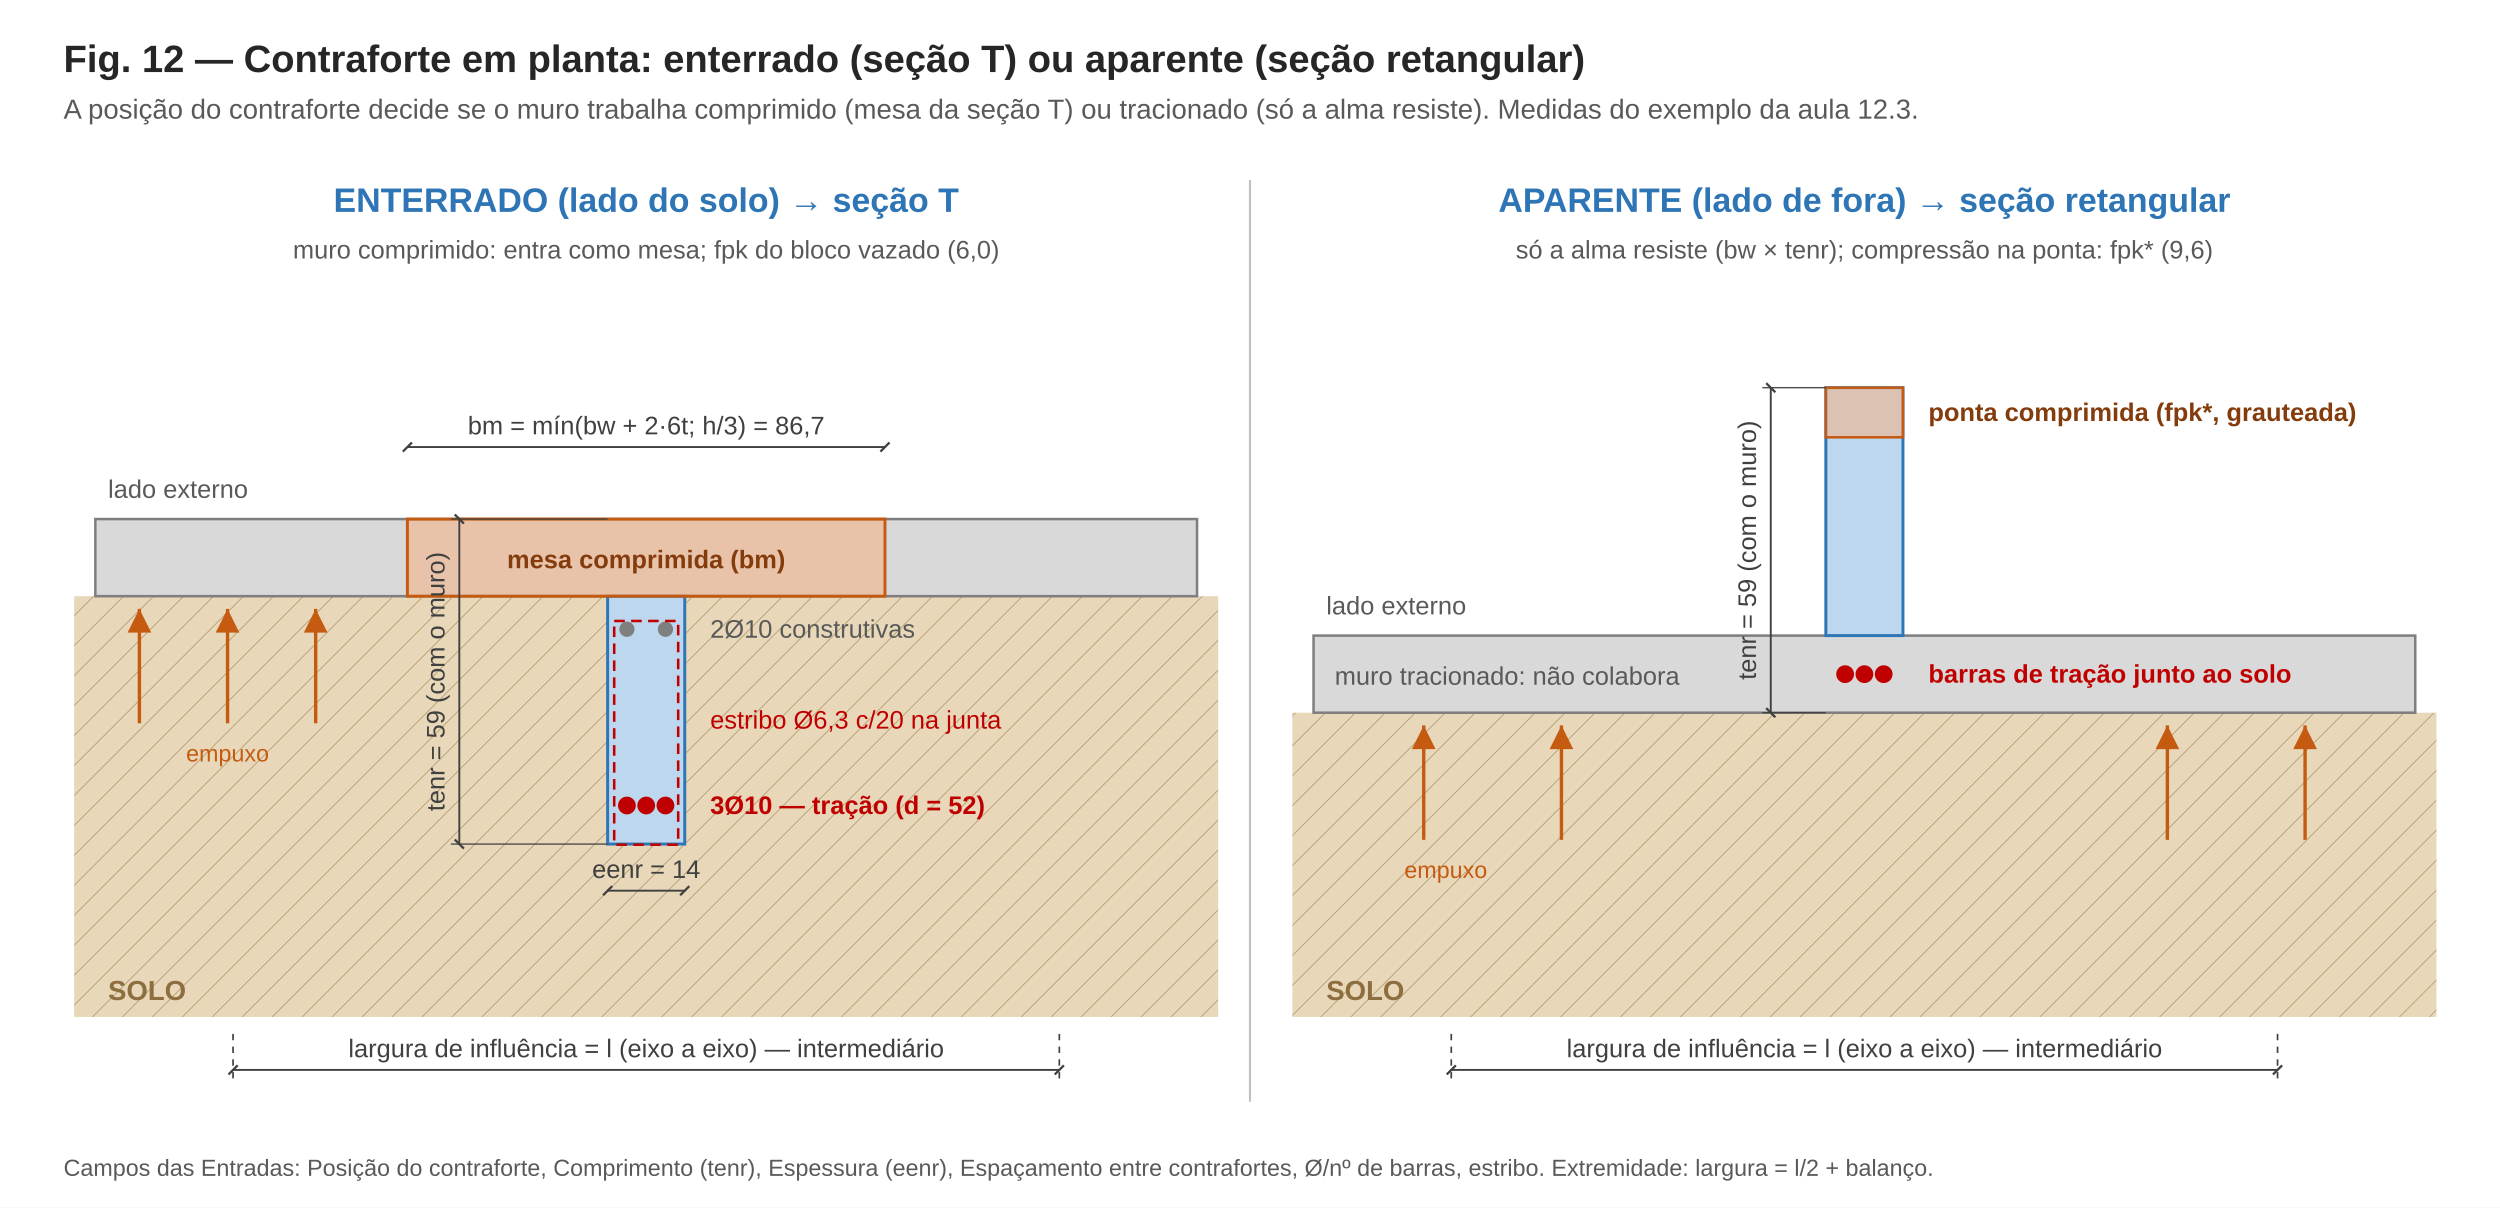
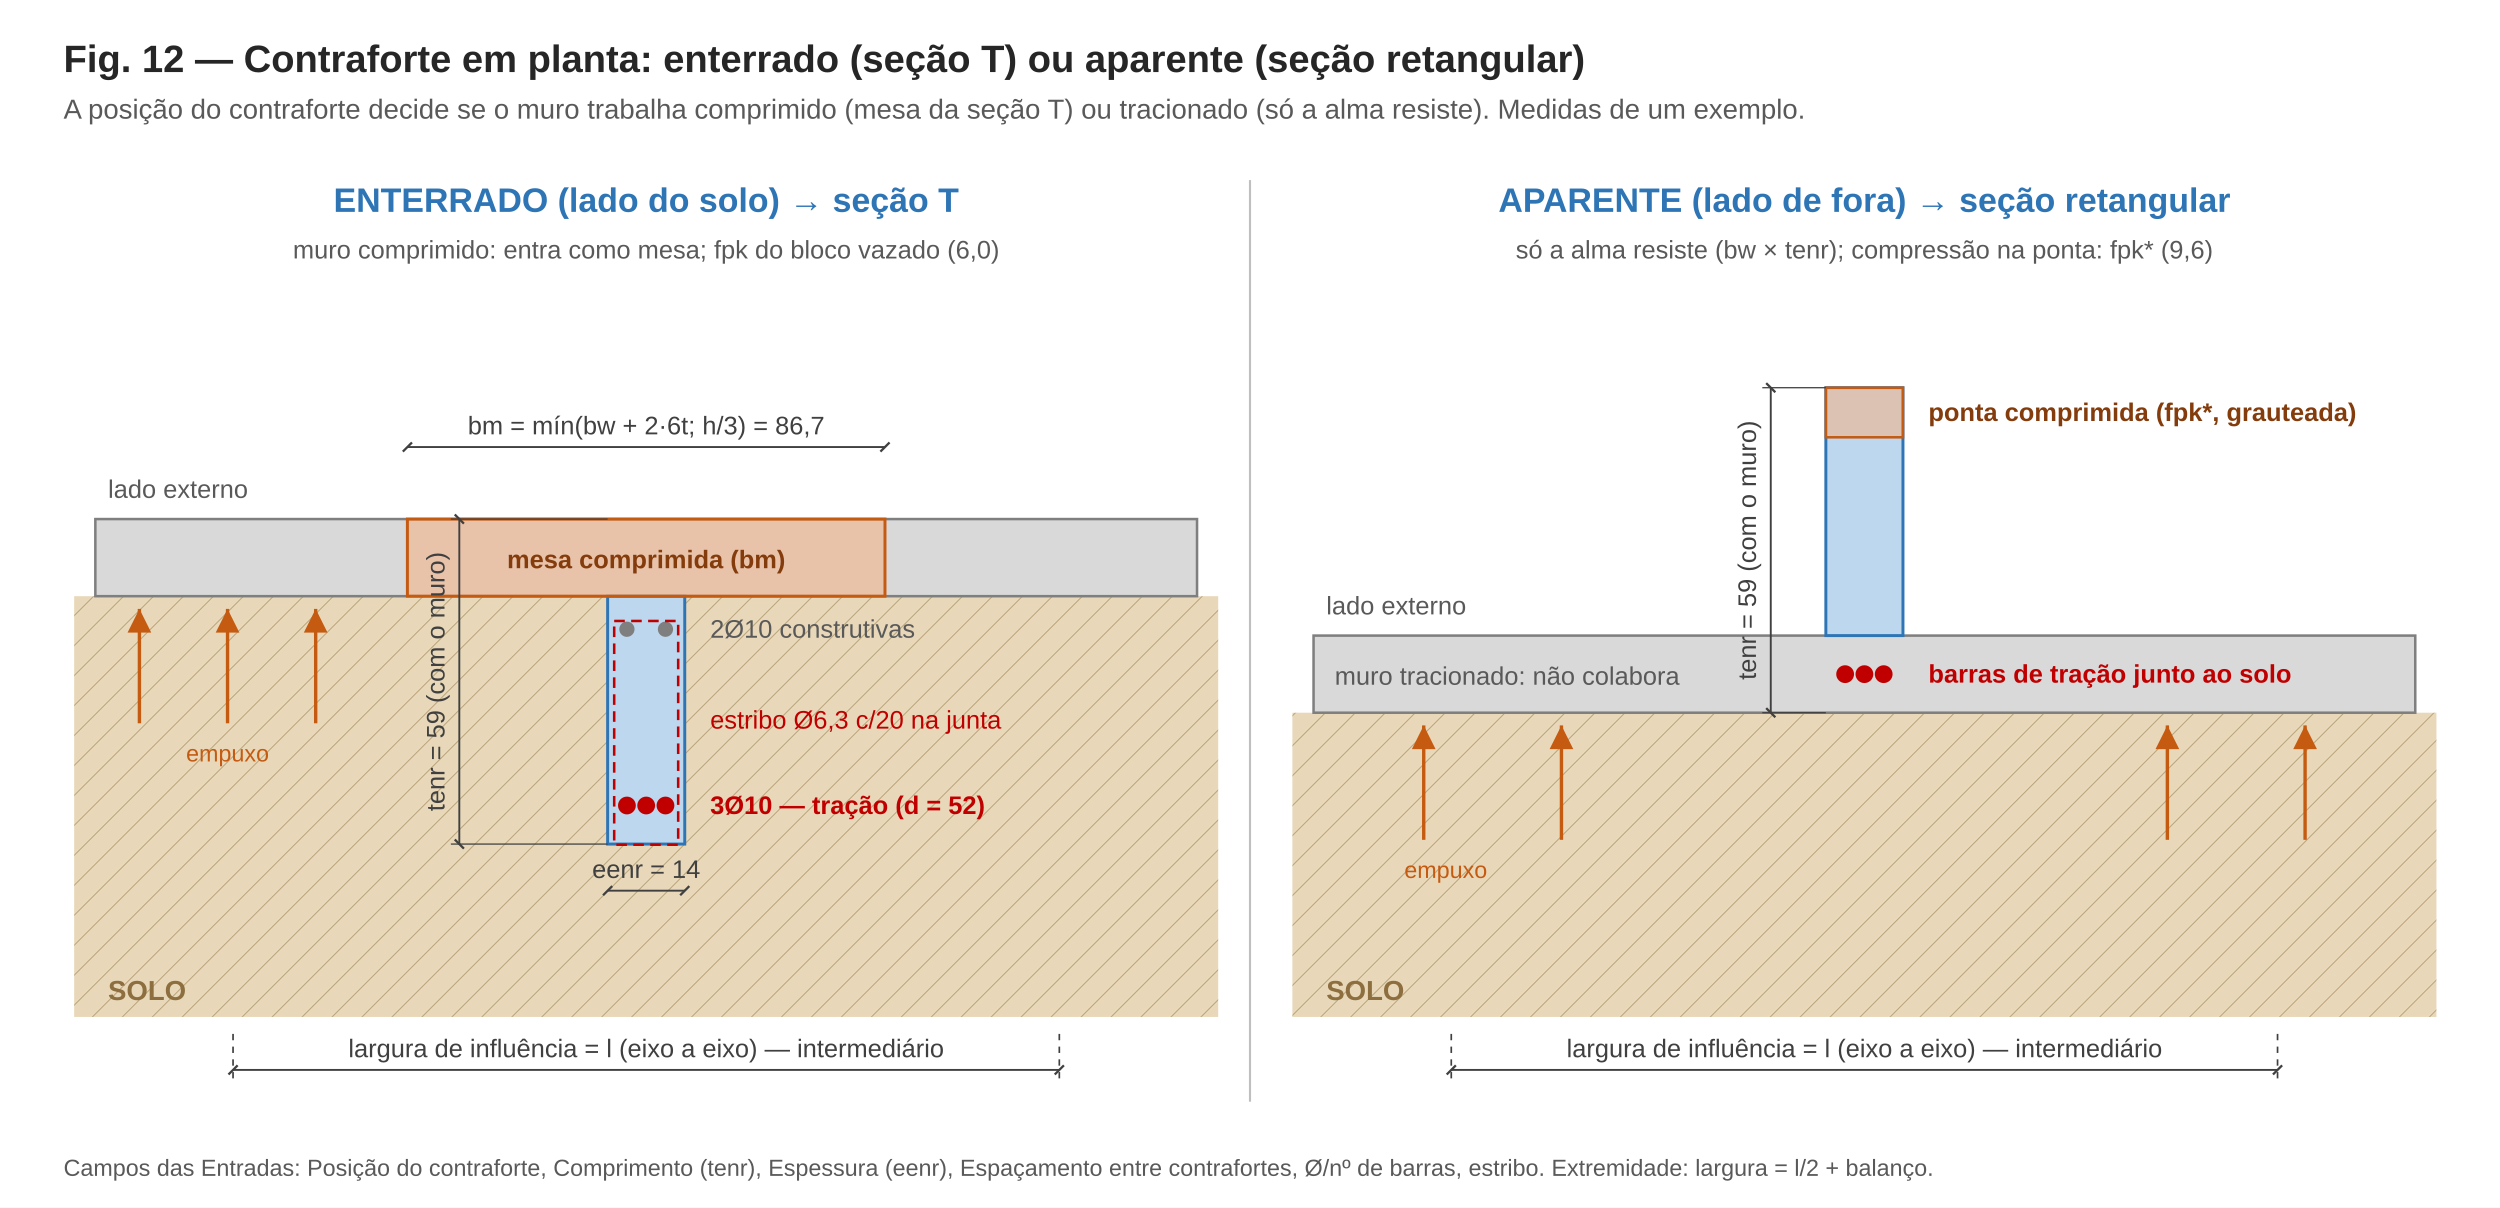
<svg xmlns="http://www.w3.org/2000/svg" width="1180" height="570" viewBox="0 0 1180 570">
  <defs>
    <marker id="arr" viewBox="0 0 10 10" refX="10" refY="5" markerWidth="7" markerHeight="7" orient="auto-start-reverse">
      <path d="M0,0 L10,5 L0,10 z" fill="#404040" />
    </marker>
    <marker id="arrL" viewBox="0 0 10 10" refX="10" refY="5" markerWidth="7" markerHeight="7" orient="auto-start-reverse">
      <path d="M0,0 L10,5 L0,10 z" fill="#c55a11" />
    </marker>
    <marker id="tick" viewBox="0 0 10 10" refX="5" refY="5" markerWidth="8" markerHeight="8" orient="auto">
      <path d="M2,8 L8,2" stroke="#404040" stroke-width="1.5" />
    </marker>
    <pattern id="soilh" patternUnits="userSpaceOnUse" width="10" height="10" patternTransform="rotate(45)">
      <rect width="10" height="10" fill="#e8d8b9" />
      <line x1="0" y1="0" x2="0" y2="10" stroke="#8d6e3f" stroke-width="1" opacity="0.45" />
    </pattern>
    <pattern id="conc" patternUnits="userSpaceOnUse" width="14" height="14">
      <rect width="14" height="14" fill="#ececec" />
      <circle cx="3" cy="4" r="1" fill="#9a9a9a" />
      <circle cx="10" cy="9" r="0.8" fill="#9a9a9a" />
      <circle cx="6" cy="12" r="0.6" fill="#9a9a9a" />
    </pattern>
  </defs>
  <rect width="1180" height="570" fill="#ffffff" />
  <text x="30.00" y="34.00" font-size="18" text-anchor="start" fill="#262626" font-weight="bold" style="font-family:Arial,'DejaVu Sans',sans-serif;">Fig. 12 — Contraforte em planta: enterrado (seção T) ou aparente (seção retangular)</text>
-   <text x="30.00" y="56.00" font-size="13" text-anchor="start" fill="#595959" font-weight="normal" style="font-family:Arial,'DejaVu Sans',sans-serif;">A posição do contraforte decide se o muro trabalha comprimido (mesa da seção T) ou tracionado (só a alma resiste). Medidas do exemplo da aula 12.3.</text>
+   <text x="30.00" y="56.00" font-size="13" text-anchor="start" fill="#595959" font-weight="normal" style="font-family:Arial,'DejaVu Sans',sans-serif;">A posição do contraforte decide se o muro trabalha comprimido (mesa da seção T) ou tracionado (só a alma resiste). Medidas de um exemplo.</text>
  <rect x="35.00" y="281.40" width="540.00" height="198.60" fill="url(#soilh)" stroke="none" stroke-width="1.2" />
  <text x="51.00" y="472.00" font-size="13" text-anchor="start" fill="#8d6e3f" font-weight="bold" style="font-family:Arial,'DejaVu Sans',sans-serif;">SOLO</text>
  <text x="51.00" y="235.00" font-size="12" text-anchor="start" fill="#595959" font-weight="normal" style="font-family:Arial,'DejaVu Sans',sans-serif;">lado externo</text>
  <rect x="45.00" y="245.00" width="520.00" height="36.40" fill="#d9d9d9" stroke="#7f7f7f" stroke-width="1.2" />
  <rect x="286.80" y="281.40" width="36.40" height="117.00" fill="#bdd7ee" stroke="#2e75b6" stroke-width="1.4" />
  <line x1="65.80" y1="341.40" x2="65.80" y2="287.40" stroke="#c55a11" stroke-width="1.6" marker-end="url(#arrL)" />
  <line x1="107.40" y1="341.40" x2="107.40" y2="287.40" stroke="#c55a11" stroke-width="1.6" marker-end="url(#arrL)" />
  <line x1="149.00" y1="341.40" x2="149.00" y2="287.40" stroke="#c55a11" stroke-width="1.6" marker-end="url(#arrL)" />
  <text x="107.40" y="359.40" font-size="11" text-anchor="middle" fill="#c55a11" font-weight="normal" style="font-family:Arial,'DejaVu Sans',sans-serif;">empuxo</text>
  <rect x="192.29" y="245.00" width="225.42" height="36.40" fill="#f4b183" stroke="#c55a11" stroke-width="1.4" fill-opacity="0.55" />
  <text x="305.00" y="268.20" font-size="12" text-anchor="middle" fill="#843c0c" font-weight="bold" style="font-family:Arial,'DejaVu Sans',sans-serif;">mesa comprimida (bm)</text>
  <line x1="192.29" y1="211.00" x2="417.71" y2="211.00" stroke="#404040" stroke-width="0.9" marker-start="url(#tick)" marker-end="url(#tick)" />
  <text x="305.00" y="205.00" font-size="12" text-anchor="middle" fill="#404040" font-weight="normal" style="font-family:Arial,'DejaVu Sans',sans-serif;">bm = mín(bw + 2·6t; h/3) = 86,7</text>
  <circle cx="295.90" cy="380.20" r="4.20" fill="#c00000" stroke="none" stroke-width="1" />
  <circle cx="305.00" cy="380.20" r="4.20" fill="#c00000" stroke="none" stroke-width="1" />
  <circle cx="314.10" cy="380.20" r="4.20" fill="#c00000" stroke="none" stroke-width="1" />
  <circle cx="295.90" cy="297.00" r="3.60" fill="#7f7f7f" stroke="none" stroke-width="1" />
  <circle cx="314.10" cy="297.00" r="3.60" fill="#7f7f7f" stroke="none" stroke-width="1" />
  <rect x="289.90" y="293.10" width="30.20" height="105.60" fill="none" stroke="#c00000" stroke-width="1.2" stroke-dasharray="5,3" />
  <text x="335.20" y="384.20" font-size="12" text-anchor="start" fill="#c00000" font-weight="bold" style="font-family:Arial,'DejaVu Sans',sans-serif;">3Ø10 — tração (d = 52)</text>
  <text x="335.20" y="301.00" font-size="12" text-anchor="start" fill="#595959" font-weight="normal" style="font-family:Arial,'DejaVu Sans',sans-serif;">2Ø10 construtivas</text>
  <text x="335.20" y="343.90" font-size="12" text-anchor="start" fill="#c00000" font-weight="normal" style="font-family:Arial,'DejaVu Sans',sans-serif;">estribo Ø6,3 c/20 na junta</text>
  <line x1="286.80" y1="245.00" x2="212.80" y2="245.00" stroke="#404040" stroke-width="0.6" />
  <line x1="286.80" y1="398.40" x2="212.80" y2="398.40" stroke="#404040" stroke-width="0.6" />
  <line x1="216.80" y1="245.00" x2="216.80" y2="398.40" stroke="#404040" stroke-width="0.9" marker-start="url(#tick)" marker-end="url(#tick)" />
  <text x="209.80" y="321.70" font-size="12" text-anchor="middle" fill="#404040" font-weight="normal" style="font-family:Arial,'DejaVu Sans',sans-serif;" transform="rotate(-90 209.80 321.70)">tenr = 59 (com o muro)</text>
  <line x1="286.80" y1="420.40" x2="323.20" y2="420.40" stroke="#404040" stroke-width="0.9" marker-start="url(#tick)" marker-end="url(#tick)" />
  <text x="305.00" y="414.40" font-size="12" text-anchor="middle" fill="#404040" font-weight="normal" style="font-family:Arial,'DejaVu Sans',sans-serif;">eenr = 14</text>
  <text x="305.00" y="100.00" font-size="16" text-anchor="middle" fill="#2e75b6" font-weight="bold" style="font-family:Arial,'DejaVu Sans',sans-serif;">ENTERRADO (lado do solo) → seção T</text>
  <text x="305.00" y="122.00" font-size="12" text-anchor="middle" fill="#595959" font-weight="normal" style="font-family:Arial,'DejaVu Sans',sans-serif;">muro comprimido: entra como mesa; fpk do bloco vazado (6,0)</text>
  <line x1="110.00" y1="505.00" x2="500.00" y2="505.00" stroke="#404040" stroke-width="0.9" marker-start="url(#tick)" marker-end="url(#tick)" />
  <text x="305.00" y="499.00" font-size="12" text-anchor="middle" fill="#404040" font-weight="normal" style="font-family:Arial,'DejaVu Sans',sans-serif;">largura de influência = l (eixo a eixo) — intermediário</text>
  <line x1="110.00" y1="488.00" x2="110.00" y2="512.00" stroke="#404040" stroke-width="0.8" stroke-dasharray="3,3" />
  <line x1="500.00" y1="488.00" x2="500.00" y2="512.00" stroke="#404040" stroke-width="0.8" stroke-dasharray="3,3" />
  <rect x="610.00" y="336.40" width="540.00" height="143.60" fill="url(#soilh)" stroke="none" stroke-width="1.2" />
  <text x="626.00" y="472.00" font-size="13" text-anchor="start" fill="#8d6e3f" font-weight="bold" style="font-family:Arial,'DejaVu Sans',sans-serif;">SOLO</text>
  <text x="626.00" y="290.00" font-size="12" text-anchor="start" fill="#595959" font-weight="normal" style="font-family:Arial,'DejaVu Sans',sans-serif;">lado externo</text>
  <rect x="620.00" y="300.00" width="520.00" height="36.40" fill="#d9d9d9" stroke="#7f7f7f" stroke-width="1.2" />
  <rect x="861.80" y="183.00" width="36.40" height="117.00" fill="#bdd7ee" stroke="#2e75b6" stroke-width="1.4" />
  <line x1="672.00" y1="396.40" x2="672.00" y2="342.40" stroke="#c55a11" stroke-width="1.6" marker-end="url(#arrL)" />
  <line x1="737.00" y1="396.40" x2="737.00" y2="342.40" stroke="#c55a11" stroke-width="1.6" marker-end="url(#arrL)" />
  <line x1="1023.00" y1="396.40" x2="1023.00" y2="342.40" stroke="#c55a11" stroke-width="1.6" marker-end="url(#arrL)" />
  <line x1="1088.00" y1="396.40" x2="1088.00" y2="342.40" stroke="#c55a11" stroke-width="1.6" marker-end="url(#arrL)" />
  <text x="682.40" y="414.40" font-size="11" text-anchor="middle" fill="#c55a11" font-weight="normal" style="font-family:Arial,'DejaVu Sans',sans-serif;">empuxo</text>
  <rect x="861.80" y="183.00" width="36.40" height="23.40" fill="#f4b183" stroke="#c55a11" stroke-width="1.2" fill-opacity="0.55" />
  <text x="910.20" y="198.70" font-size="12" text-anchor="start" fill="#843c0c" font-weight="bold" style="font-family:Arial,'DejaVu Sans',sans-serif;">ponta comprimida (fpk*, grauteada)</text>
  <circle cx="870.90" cy="318.20" r="4.20" fill="#c00000" stroke="none" stroke-width="1" />
  <circle cx="880.00" cy="318.20" r="4.20" fill="#c00000" stroke="none" stroke-width="1" />
  <circle cx="889.10" cy="318.20" r="4.20" fill="#c00000" stroke="none" stroke-width="1" />
  <text x="910.20" y="322.20" font-size="12" text-anchor="start" fill="#c00000" font-weight="bold" style="font-family:Arial,'DejaVu Sans',sans-serif;">barras de tração junto ao solo</text>
  <text x="630.00" y="323.20" font-size="12" text-anchor="start" fill="#595959" font-weight="normal" style="font-family:Arial,'DejaVu Sans',sans-serif;">muro tracionado: não colabora</text>
  <line x1="861.80" y1="183.00" x2="831.80" y2="183.00" stroke="#404040" stroke-width="0.6" />
  <line x1="861.80" y1="336.40" x2="831.80" y2="336.40" stroke="#404040" stroke-width="0.6" />
  <line x1="835.80" y1="183.00" x2="835.80" y2="336.40" stroke="#404040" stroke-width="0.9" marker-start="url(#tick)" marker-end="url(#tick)" />
  <text x="828.80" y="259.70" font-size="12" text-anchor="middle" fill="#404040" font-weight="normal" style="font-family:Arial,'DejaVu Sans',sans-serif;" transform="rotate(-90 828.80 259.70)">tenr = 59 (com o muro)</text>
  <text x="880.00" y="100.00" font-size="16" text-anchor="middle" fill="#2e75b6" font-weight="bold" style="font-family:Arial,'DejaVu Sans',sans-serif;">APARENTE (lado de fora) → seção retangular</text>
  <text x="880.00" y="122.00" font-size="12" text-anchor="middle" fill="#595959" font-weight="normal" style="font-family:Arial,'DejaVu Sans',sans-serif;">só a alma resiste (bw × tenr); compressão na ponta: fpk* (9,6)</text>
  <line x1="685.00" y1="505.00" x2="1075.00" y2="505.00" stroke="#404040" stroke-width="0.9" marker-start="url(#tick)" marker-end="url(#tick)" />
  <text x="880.00" y="499.00" font-size="12" text-anchor="middle" fill="#404040" font-weight="normal" style="font-family:Arial,'DejaVu Sans',sans-serif;">largura de influência = l (eixo a eixo) — intermediário</text>
  <line x1="685.00" y1="488.00" x2="685.00" y2="512.00" stroke="#404040" stroke-width="0.8" stroke-dasharray="3,3" />
  <line x1="1075.00" y1="488.00" x2="1075.00" y2="512.00" stroke="#404040" stroke-width="0.8" stroke-dasharray="3,3" />
  <line x1="590.00" y1="85.00" x2="590.00" y2="520.00" stroke="#bfbfbf" stroke-width="1" />
  <text x="30.00" y="555.00" font-size="11" text-anchor="start" fill="#595959" font-weight="normal" style="font-family:Arial,'DejaVu Sans',sans-serif;">Campos das Entradas: Posição do contraforte, Comprimento (tenr), Espessura (eenr), Espaçamento entre contrafortes, Ø/nº de barras, estribo. Extremidade: largura = l/2 + balanço.</text>
</svg>
